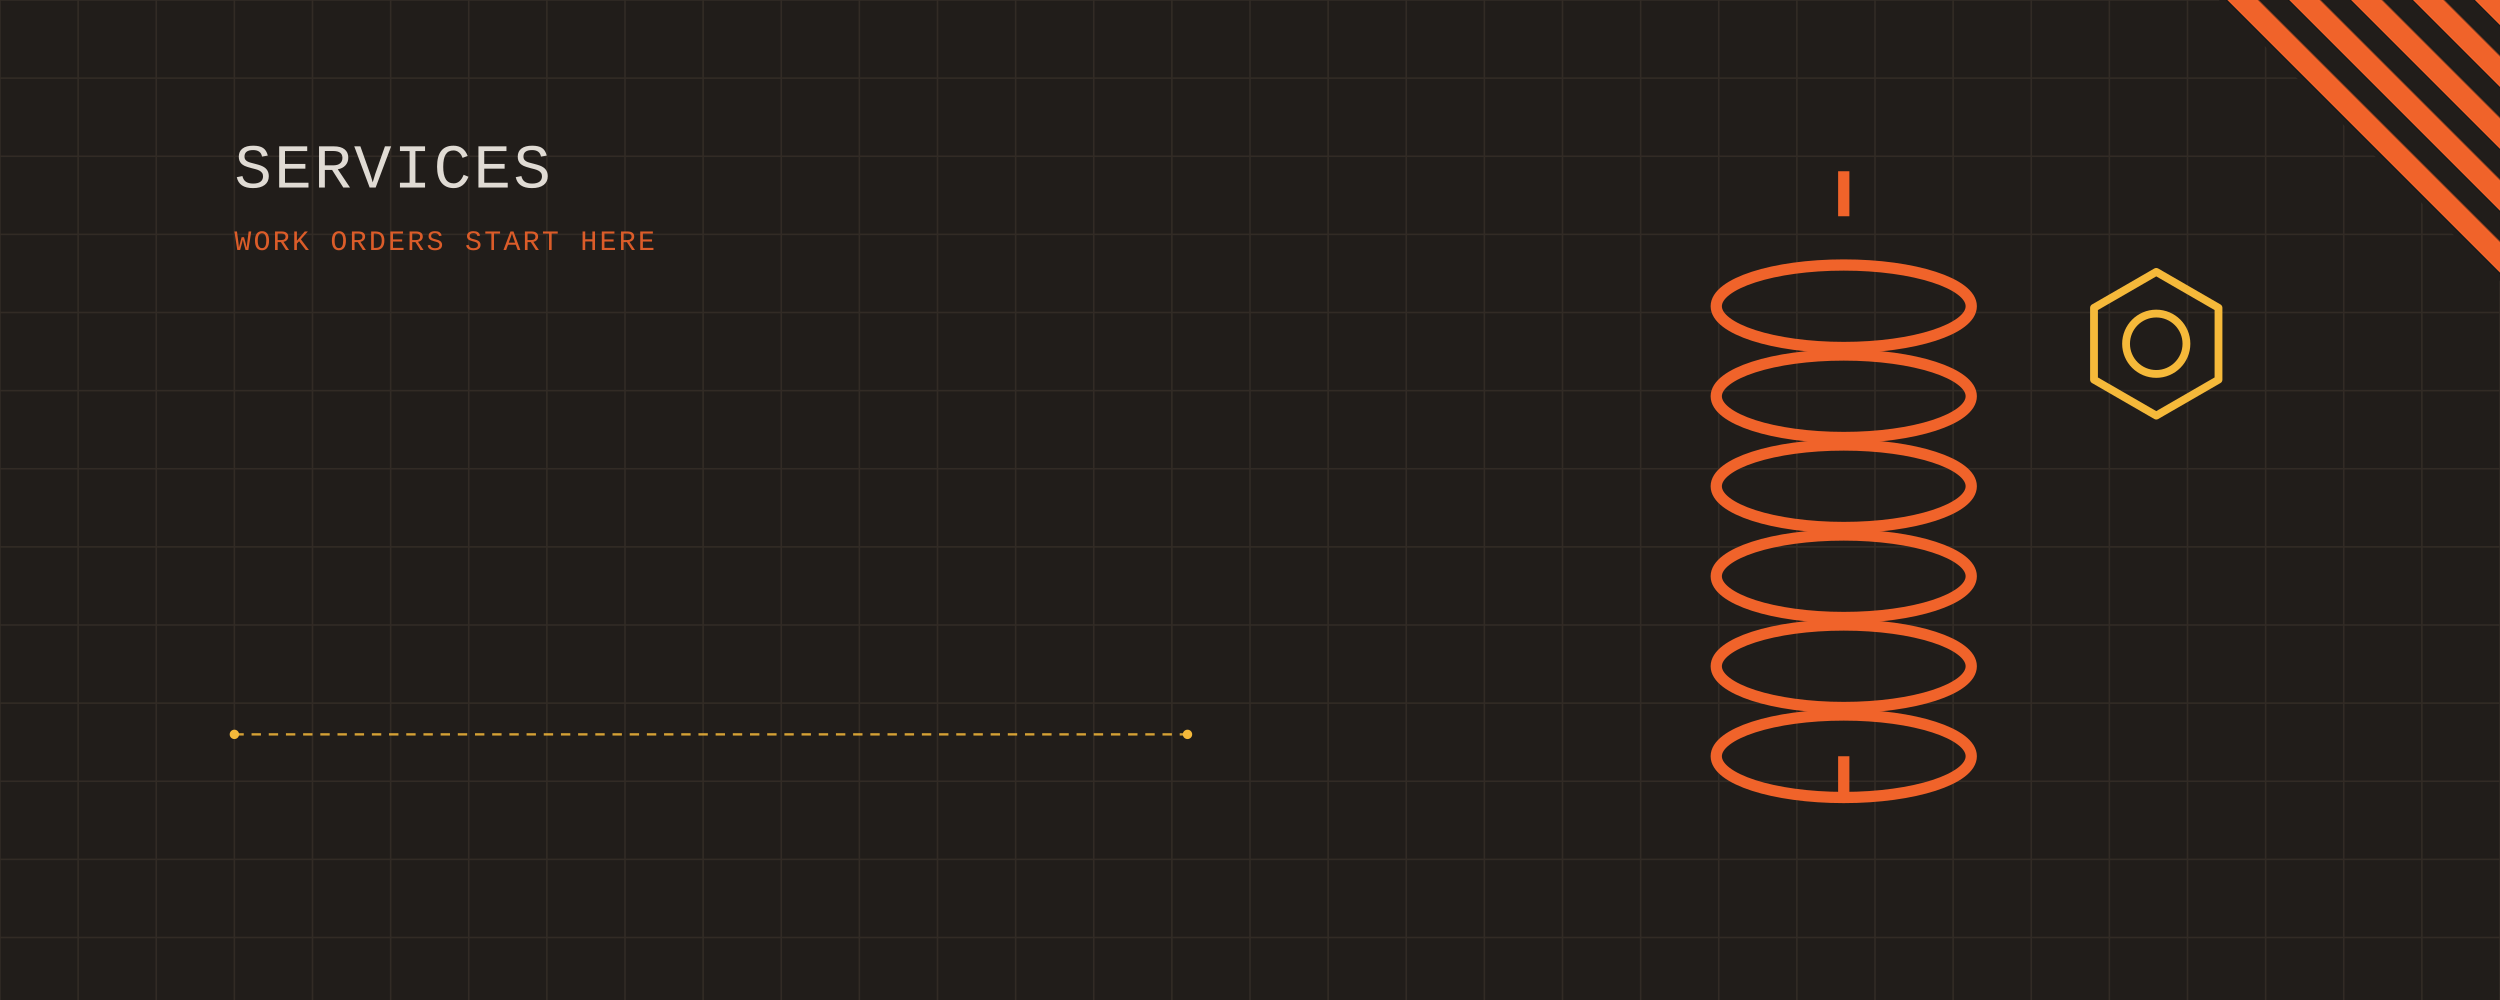
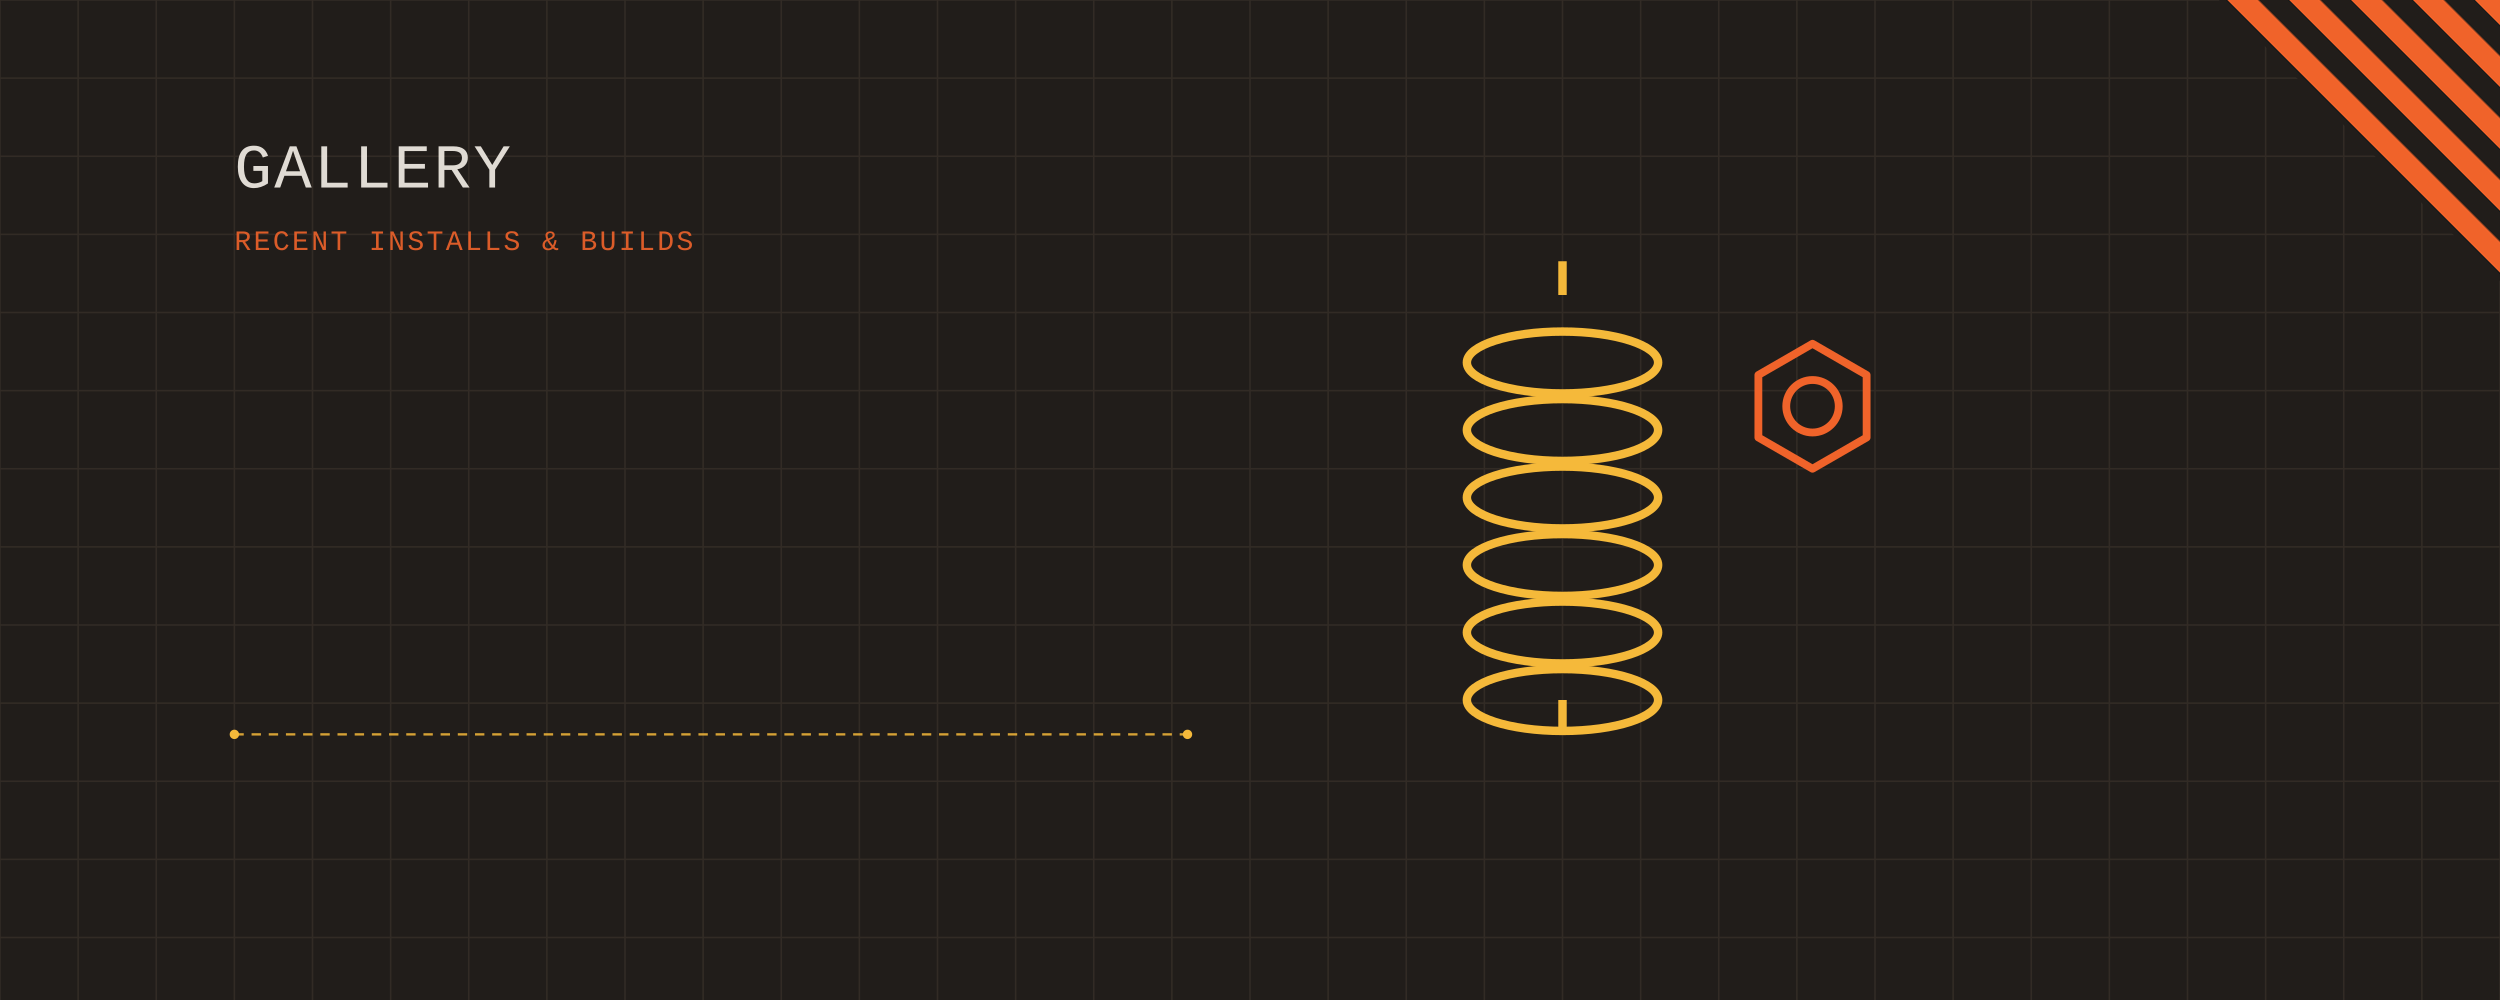
<svg xmlns="http://www.w3.org/2000/svg" viewBox="0 0 1600 640" width="1600" height="640" role="img" aria-label="ZMAX Upgrades illustration">
  <rect width="1600" height="640" fill="#211D1A" />
  <g opacity="0.55">
    <line x1="0" y1="0" x2="0" y2="640" stroke="#40372E" stroke-width="1" />
    <line x1="50" y1="0" x2="50" y2="640" stroke="#40372E" stroke-width="1" />
    <line x1="100" y1="0" x2="100" y2="640" stroke="#40372E" stroke-width="1" />
    <line x1="150" y1="0" x2="150" y2="640" stroke="#40372E" stroke-width="1" />
    <line x1="200" y1="0" x2="200" y2="640" stroke="#40372E" stroke-width="1" />
    <line x1="250" y1="0" x2="250" y2="640" stroke="#40372E" stroke-width="1" />
    <line x1="300" y1="0" x2="300" y2="640" stroke="#40372E" stroke-width="1" />
    <line x1="350" y1="0" x2="350" y2="640" stroke="#40372E" stroke-width="1" />
    <line x1="400" y1="0" x2="400" y2="640" stroke="#40372E" stroke-width="1" />
    <line x1="450" y1="0" x2="450" y2="640" stroke="#40372E" stroke-width="1" />
    <line x1="500" y1="0" x2="500" y2="640" stroke="#40372E" stroke-width="1" />
    <line x1="550" y1="0" x2="550" y2="640" stroke="#40372E" stroke-width="1" />
    <line x1="600" y1="0" x2="600" y2="640" stroke="#40372E" stroke-width="1" />
    <line x1="650" y1="0" x2="650" y2="640" stroke="#40372E" stroke-width="1" />
    <line x1="700" y1="0" x2="700" y2="640" stroke="#40372E" stroke-width="1" />
    <line x1="750" y1="0" x2="750" y2="640" stroke="#40372E" stroke-width="1" />
    <line x1="800" y1="0" x2="800" y2="640" stroke="#40372E" stroke-width="1" />
    <line x1="850" y1="0" x2="850" y2="640" stroke="#40372E" stroke-width="1" />
    <line x1="900" y1="0" x2="900" y2="640" stroke="#40372E" stroke-width="1" />
    <line x1="950" y1="0" x2="950" y2="640" stroke="#40372E" stroke-width="1" />
    <line x1="1000" y1="0" x2="1000" y2="640" stroke="#40372E" stroke-width="1" />
    <line x1="1050" y1="0" x2="1050" y2="640" stroke="#40372E" stroke-width="1" />
    <line x1="1100" y1="0" x2="1100" y2="640" stroke="#40372E" stroke-width="1" />
    <line x1="1150" y1="0" x2="1150" y2="640" stroke="#40372E" stroke-width="1" />
    <line x1="1200" y1="0" x2="1200" y2="640" stroke="#40372E" stroke-width="1" />
    <line x1="1250" y1="0" x2="1250" y2="640" stroke="#40372E" stroke-width="1" />
    <line x1="1300" y1="0" x2="1300" y2="640" stroke="#40372E" stroke-width="1" />
    <line x1="1350" y1="0" x2="1350" y2="640" stroke="#40372E" stroke-width="1" />
    <line x1="1400" y1="0" x2="1400" y2="640" stroke="#40372E" stroke-width="1" />
    <line x1="1450" y1="0" x2="1450" y2="640" stroke="#40372E" stroke-width="1" />
    <line x1="1500" y1="0" x2="1500" y2="640" stroke="#40372E" stroke-width="1" />
    <line x1="1550" y1="0" x2="1550" y2="640" stroke="#40372E" stroke-width="1" />
    <line x1="1600" y1="0" x2="1600" y2="640" stroke="#40372E" stroke-width="1" />
    <line x1="0" y1="0" x2="1600" y2="0" stroke="#40372E" stroke-width="1" />
    <line x1="0" y1="50" x2="1600" y2="50" stroke="#40372E" stroke-width="1" />
    <line x1="0" y1="100" x2="1600" y2="100" stroke="#40372E" stroke-width="1" />
    <line x1="0" y1="150" x2="1600" y2="150" stroke="#40372E" stroke-width="1" />
    <line x1="0" y1="200" x2="1600" y2="200" stroke="#40372E" stroke-width="1" />
    <line x1="0" y1="250" x2="1600" y2="250" stroke="#40372E" stroke-width="1" />
    <line x1="0" y1="300" x2="1600" y2="300" stroke="#40372E" stroke-width="1" />
    <line x1="0" y1="350" x2="1600" y2="350" stroke="#40372E" stroke-width="1" />
    <line x1="0" y1="400" x2="1600" y2="400" stroke="#40372E" stroke-width="1" />
    <line x1="0" y1="450" x2="1600" y2="450" stroke="#40372E" stroke-width="1" />
    <line x1="0" y1="500" x2="1600" y2="500" stroke="#40372E" stroke-width="1" />
    <line x1="0" y1="550" x2="1600" y2="550" stroke="#40372E" stroke-width="1" />
    <line x1="0" y1="600" x2="1600" y2="600" stroke="#40372E" stroke-width="1" />
  </g>
  <defs>
-     <pattern id="hz91081" width="28" height="28" patternTransform="rotate(-45)" patternUnits="userSpaceOnUse">
+     <pattern id="hz37597" width="28" height="28" patternTransform="rotate(-45)" patternUnits="userSpaceOnUse">
      <rect width="28" height="28" fill="#211D1A" />
      <rect width="14" height="28" fill="#F0632A" />
    </pattern>
-     <clipPath id="hz91081-clip">
+     <clipPath id="hz37597-clip">
      <polygon points="1420,0 1600,0 1600,180" />
    </clipPath>
  </defs>
-   <rect width="1600" height="640" fill="url(#hz91081)" clip-path="url(#hz91081-clip)" />
+   <rect width="1600" height="640" fill="url(#hz37597)" clip-path="url(#hz37597-clip)" />
  <g>
-     <ellipse cx="1180" cy="196" rx="81.6" ry="26.4" fill="none" stroke="#F0632A" stroke-width="7.2" />
-     <ellipse cx="1180" cy="253.6" rx="81.6" ry="26.4" fill="none" stroke="#F0632A" stroke-width="7.2" />
-     <ellipse cx="1180" cy="311.2" rx="81.6" ry="26.4" fill="none" stroke="#F0632A" stroke-width="7.2" />
-     <ellipse cx="1180" cy="368.8" rx="81.6" ry="26.4" fill="none" stroke="#F0632A" stroke-width="7.2" />
-     <ellipse cx="1180" cy="426.4" rx="81.6" ry="26.4" fill="none" stroke="#F0632A" stroke-width="7.2" />
-     <ellipse cx="1180" cy="484" rx="81.6" ry="26.4" fill="none" stroke="#F0632A" stroke-width="7.2" />
-     <line x1="1180" y1="138.4" x2="1180" y2="109.6" stroke="#F0632A" stroke-width="7.2" />
-     <line x1="1180" y1="484" x2="1180" y2="512.8" stroke="#F0632A" stroke-width="7.2" />
+     <ellipse cx="1000" cy="232" rx="61.2" ry="19.8" fill="none" stroke="#F5B93A" stroke-width="5.4" />
+     <ellipse cx="1000" cy="275.2" rx="61.2" ry="19.8" fill="none" stroke="#F5B93A" stroke-width="5.4" />
+     <ellipse cx="1000" cy="318.4" rx="61.2" ry="19.8" fill="none" stroke="#F5B93A" stroke-width="5.4" />
+     <ellipse cx="1000" cy="361.6" rx="61.2" ry="19.8" fill="none" stroke="#F5B93A" stroke-width="5.4" />
+     <ellipse cx="1000" cy="404.8" rx="61.2" ry="19.8" fill="none" stroke="#F5B93A" stroke-width="5.4" />
+     <ellipse cx="1000" cy="448" rx="61.2" ry="19.8" fill="none" stroke="#F5B93A" stroke-width="5.4" />
+     <line x1="1000" y1="188.8" x2="1000" y2="167.2" stroke="#F5B93A" stroke-width="5.4" />
+     <line x1="1000" y1="448" x2="1000" y2="469.6" stroke="#F5B93A" stroke-width="5.4" />
  </g>
-   <g fill="none" stroke="#F5B93A" stroke-width="5" stroke-linejoin="round">
-     <polygon points="1380,174 1419.837,197 1419.837,243 1380,266 1340.163,243 1340.163,197" />
-     <circle cx="1380" cy="220" r="19.32" />
+   <g fill="none" stroke="#F0632A" stroke-width="5" stroke-linejoin="round">
+     <polygon points="1160,220 1194.641,240 1194.641,280 1160,300 1125.359,280 1125.359,240" />
+     <circle cx="1160" cy="260" r="16.8" />
  </g>
  <line x1="150" y1="470" x2="760" y2="470" stroke="#F5B93A" stroke-width="1.5" stroke-dasharray="6 5" opacity="0.85" />
  <circle cx="150" cy="470" r="3" fill="#F5B93A" />
  <circle cx="760" cy="470" r="3" fill="#F5B93A" />
-   <text x="150" y="120" font-family="'JetBrains Mono', 'Courier New', monospace" font-size="40" fill="#F5F0E8" letter-spacing="1.5" text-anchor="start" opacity="0.9">SERVICES</text>
-   <text x="150" y="160" font-family="'JetBrains Mono', 'Courier New', monospace" font-size="18" fill="#F0632A" letter-spacing="1.5" text-anchor="start" opacity="0.9">WORK ORDERS START HERE</text>
+   <text x="150" y="120" font-family="'JetBrains Mono', 'Courier New', monospace" font-size="40" fill="#F5F0E8" letter-spacing="1.5" text-anchor="start" opacity="0.9">GALLERY</text>
+   <text x="150" y="160" font-family="'JetBrains Mono', 'Courier New', monospace" font-size="18" fill="#F0632A" letter-spacing="1.5" text-anchor="start" opacity="0.9">RECENT INSTALLS &amp; BUILDS</text>
</svg>
